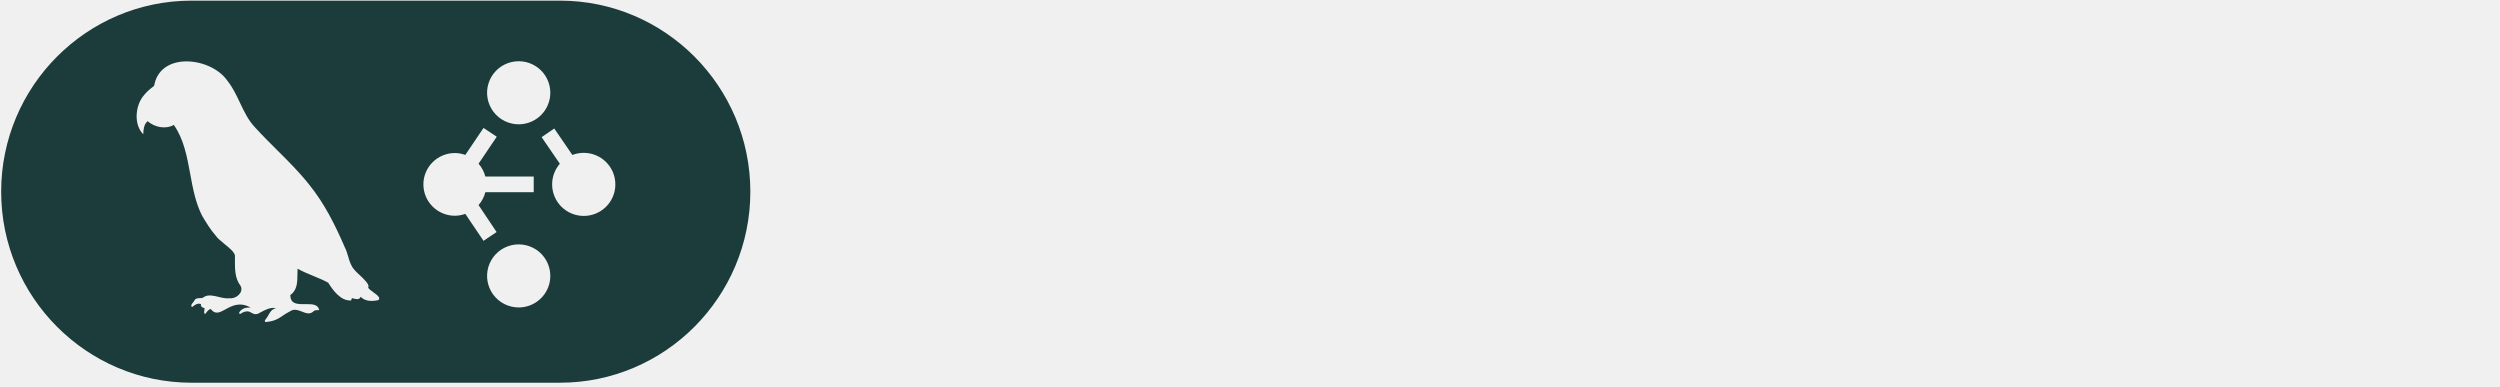
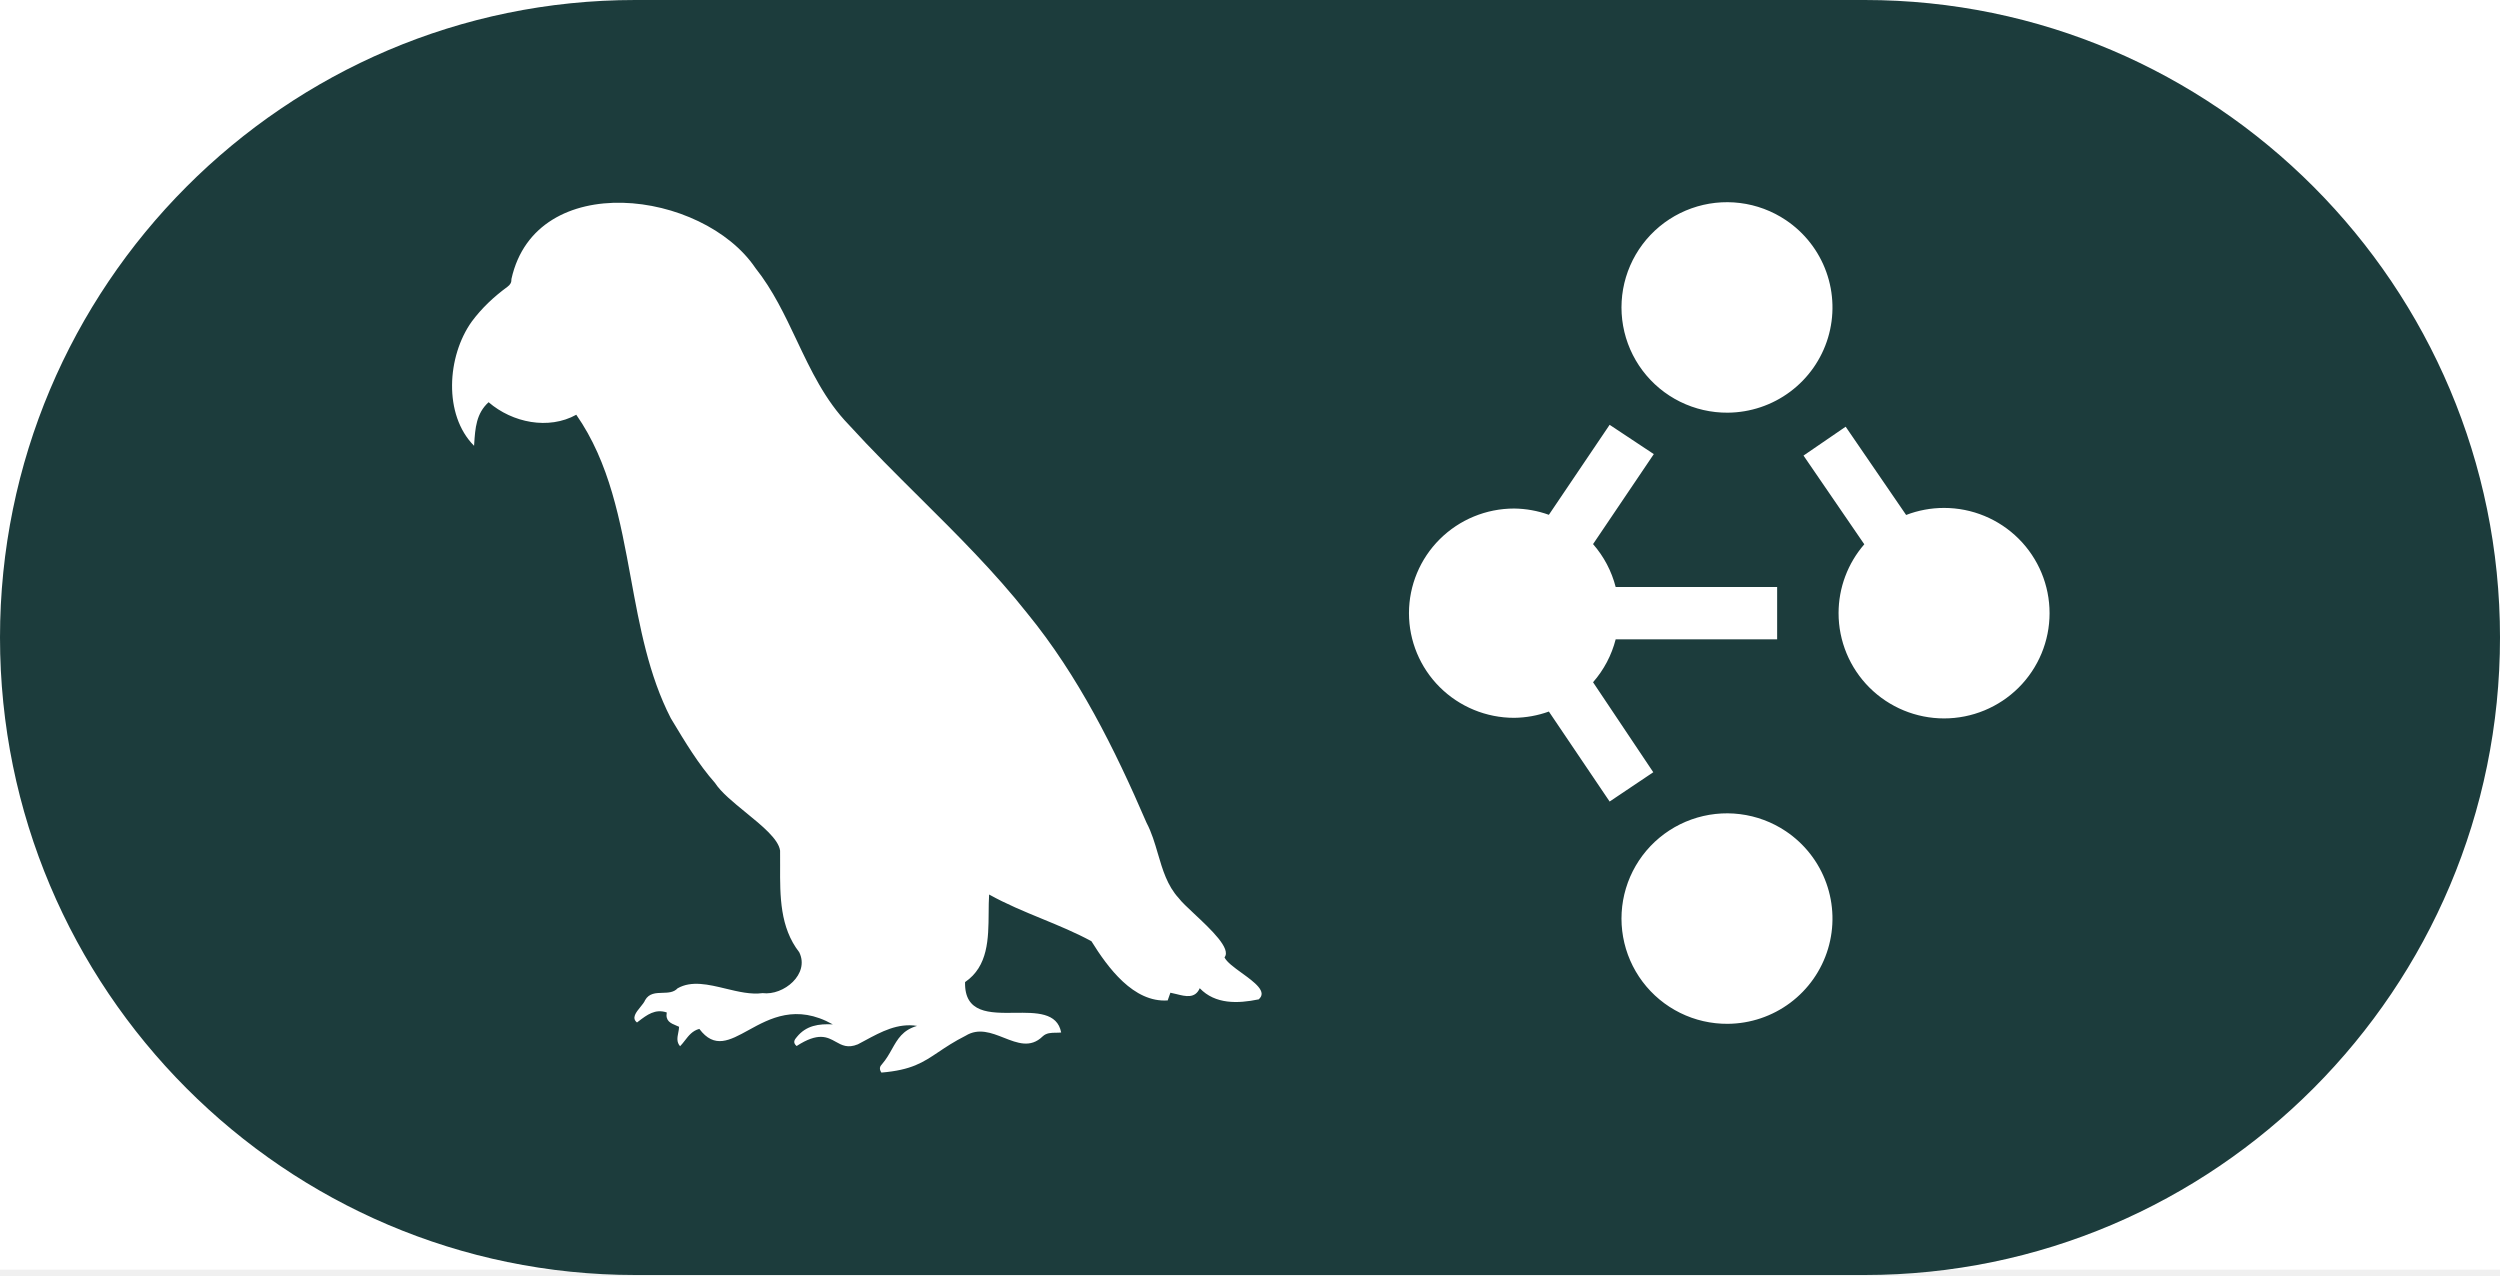
- <svg xmlns="http://www.w3.org/2000/svg" width="1622" height="251" viewBox="0 0 1622 251" fill="none" version="1.1" id="svg22">
+ <svg xmlns="http://www.w3.org/2000/svg" width="486.07" height="247.896" viewBox="0 0 486.07 247.896" fill="none" version="1.1" id="svg22">
  <defs id="defs26">
    <clipPath clipPathUnits="userSpaceOnUse" id="clipPath458">
      <rect style="opacity:0.41;fill:#000000;stroke-width:0.932" id="rect460" width="499.077" height="250.88" x="-9.391" y="0" />
    </clipPath>
    <clipPath clipPathUnits="userSpaceOnUse" id="clipPath462">
      <rect style="opacity:0.41;fill:#000000;stroke-width:0.932" id="rect464" width="499.077" height="250.88" x="-9.391" y="0" />
    </clipPath>
    <clipPath clipPathUnits="userSpaceOnUse" id="clipPath466">
      <rect style="opacity:0.41;fill:#000000;stroke-width:0.932" id="rect468" width="499.077" height="250.88" x="-9.391" y="0" />
    </clipPath>
    <clipPath clipPathUnits="userSpaceOnUse" id="clipPath470">
      <rect style="opacity:0.41;fill:#000000;stroke-width:0.932" id="rect472" width="499.077" height="250.88" x="-9.391" y="0" />
    </clipPath>
    <clipPath clipPathUnits="userSpaceOnUse" id="clipPath474">
      <rect style="opacity:0.41;fill:#000000;stroke-width:0.932" id="rect476" width="499.077" height="250.88" x="-9.391" y="0" />
    </clipPath>
    <clipPath clipPathUnits="userSpaceOnUse" id="clipPath478">
      <rect style="opacity:0.41;fill:#000000;stroke-width:0.932" id="rect480" width="499.077" height="250.88" x="-9.391" y="0" />
    </clipPath>
    <clipPath clipPathUnits="userSpaceOnUse" id="clipPath482">
      <rect style="opacity:0.41;fill:#000000;stroke-width:0.932" id="rect484" width="499.077" height="250.88" x="-9.391" y="0" />
    </clipPath>
    <clipPath clipPathUnits="userSpaceOnUse" id="clipPath486">
      <rect style="opacity:0.41;fill:#000000;stroke-width:0.932" id="rect488" width="499.077" height="250.88" x="-9.391" y="0" />
    </clipPath>
    <clipPath clipPathUnits="userSpaceOnUse" id="clipPath490">
      <rect style="opacity:0.41;fill:#000000;stroke-width:0.932" id="rect492" width="499.077" height="250.88" x="-9.391" y="0" />
    </clipPath>
    <clipPath clipPathUnits="userSpaceOnUse" id="clipPath494">
      <rect style="opacity:0.41;fill:#000000;stroke-width:0.932" id="rect496" width="499.077" height="250.88" x="-9.391" y="0" />
    </clipPath>
  </defs>
-   <path fill-rule="evenodd" clip-rule="evenodd" d="M124.272 0.412H363.303C431.414 0.412 486.823 56.016 486.823 124.36C486.823 192.705 431.414 248.308 363.303 248.308H124.272C56.161 248.308 0.753 192.705 0.753 124.36C0.753 56.016 56.161 0.412 124.272 0.412ZM234.017 192.549C237.018 195.705 241.46 195.549 245.395 194.731L245.434 194.751C247.261 193.265 244.664 191.383 242.185 189.586C240.698 188.509 239.253 187.461 238.829 186.548C240.202 184.874 236.142 181.074 232.982 178.115C231.655 176.873 230.487 175.78 229.945 175.054C227.697 172.606 226.793 169.517 225.883 166.41C225.28 164.349 224.675 162.279 223.672 160.383C217.496 146.044 210.424 131.822 200.507 119.684C194.134 111.617 186.861 104.393 179.585 97.166C174.894 92.507 170.203 87.847 165.75 82.96C161.169 78.23 158.412 72.404 155.65 66.568C153.338 61.682 151.023 56.79 147.632 52.528C137.364 37.332 104.946 33.182 100.192 54.652C100.211 55.314 99.997 55.743 99.412 56.171C96.782 58.1 94.444 60.282 92.477 62.932C87.665 69.653 86.924 81.051 92.925 87.09C92.933 86.961 92.942 86.831 92.95 86.703C93.151 83.653 93.338 80.802 95.75 78.615C100.387 82.609 107.42 84.031 112.797 81.051C119.28 90.35 121.345 101.593 123.418 112.873C125.144 122.271 126.875 131.694 131.169 140.044C131.258 140.191 131.346 140.339 131.435 140.487C133.959 144.689 136.524 148.959 139.761 152.629C140.937 154.452 143.351 156.42 145.761 158.384C148.941 160.975 152.114 163.561 152.424 165.8C152.439 166.774 152.434 167.761 152.43 168.754C152.405 174.633 152.379 180.721 156.146 185.555C158.23 189.783 153.126 194.03 149.015 193.504C146.761 193.816 144.299 193.222 141.854 192.633C138.508 191.826 135.195 191.026 132.494 192.569C131.736 193.389 130.648 193.418 129.554 193.446C128.257 193.481 126.953 193.515 126.181 194.868C126.023 195.27 125.653 195.724 125.268 196.196C124.422 197.232 123.506 198.355 124.603 199.212C124.702 199.138 124.8 199.063 124.897 198.988C126.56 197.719 128.145 196.509 130.39 197.264C130.091 198.922 131.162 199.367 132.233 199.811C132.419 199.888 132.606 199.966 132.786 200.05C132.775 200.435 132.699 200.824 132.623 201.209C132.443 202.13 132.267 203.033 132.981 203.829C133.32 203.485 133.62 203.097 133.92 202.709C134.655 201.759 135.394 200.805 136.722 200.459C139.642 204.359 142.584 202.739 146.276 200.707C150.44 198.414 155.557 195.596 162.672 199.582C159.945 199.446 157.509 199.777 155.678 202.037C155.23 202.544 154.84 203.128 155.639 203.791C159.849 201.063 161.6 202.043 163.249 202.966C164.439 203.632 165.575 204.268 167.543 203.459C168.008 203.217 168.473 202.966 168.939 202.714C172.1 201.009 175.305 199.28 179.057 199.875C176.254 200.683 175.257 202.459 174.169 204.399C173.63 205.358 173.07 206.356 172.258 207.297C171.829 207.726 171.634 208.233 172.121 208.953C177.99 208.465 180.208 206.977 183.204 204.967C184.633 204.008 186.24 202.929 188.506 201.784C191.011 200.242 193.515 201.228 195.942 202.184C198.575 203.221 201.117 204.221 203.469 201.92C204.212 201.22 205.143 201.212 206.071 201.203C206.409 201.2 206.746 201.197 207.073 201.16C206.341 197.24 202.212 197.286 198.021 197.333C193.174 197.387 188.243 197.442 188.389 191.361C192.893 188.285 192.935 182.946 192.974 177.9C192.984 176.682 192.993 175.481 193.065 174.333C196.378 176.18 199.882 177.624 203.364 179.058C206.64 180.408 209.897 181.75 212.957 183.412C216.152 188.555 221.139 195.374 227.783 194.926C227.958 194.4 228.114 193.952 228.309 193.426C228.692 193.493 229.096 193.595 229.508 193.699C231.251 194.141 233.119 194.614 234.017 192.549ZM364.23 134.099C368.077 137.937 373.294 140.093 378.734 140.093C384.174 140.093 389.392 137.937 393.239 134.099C397.085 130.262 399.246 125.057 399.246 119.63C399.246 114.203 397.085 108.998 393.239 105.161C389.392 101.323 384.174 99.167 378.734 99.167C376.187 99.167 373.688 99.64 371.357 100.537L359.6 83.375L351.406 88.989L363.224 106.239C360.008 109.945 358.222 114.696 358.222 119.63C358.222 125.057 360.383 130.262 364.23 134.099ZM327.422 78.523C330.3 79.945 333.473 80.673 336.684 80.648C341.067 80.615 345.323 79.181 348.83 76.559C352.336 73.937 354.909 70.263 356.17 66.076C357.432 61.889 357.316 57.409 355.839 53.293C354.363 49.176 351.604 45.64 347.966 43.201C345.3 41.414 342.251 40.277 339.063 39.88C335.876 39.484 332.64 39.84 329.616 40.919C326.592 41.999 323.864 43.772 321.652 46.095C319.44 48.419 317.806 51.228 316.882 54.296C315.957 57.365 315.768 60.607 316.33 63.762C316.891 66.917 318.187 69.896 320.114 72.46C322.04 75.024 324.543 77.101 327.422 78.523ZM327.422 197.347C330.3 198.769 333.473 199.497 336.684 199.472C341.067 199.438 345.323 198.005 348.83 195.383C352.336 192.761 354.909 189.087 356.17 184.9C357.432 180.713 357.316 176.233 355.839 172.117C354.363 168 351.604 164.464 347.966 162.025C345.3 160.238 342.251 159.101 339.063 158.704C335.876 158.308 332.64 158.664 329.616 159.743C326.592 160.823 323.864 162.596 321.652 164.919C319.44 167.243 317.806 170.052 316.882 173.12C315.957 176.189 315.768 179.431 316.33 182.586C316.891 185.741 318.187 188.72 320.114 191.284C322.04 193.848 324.543 195.924 327.422 197.347ZM346.279 124.718V114.544H314.885C314.095 111.46 312.589 108.602 310.487 106.202L322.299 88.704L313.709 83.007L301.897 100.505C299.733 99.723 297.451 99.31 295.148 99.284C289.724 99.284 284.522 101.428 280.686 105.243C276.85 109.059 274.696 114.235 274.696 119.631C274.696 125.027 276.85 130.202 280.686 134.018C284.522 137.834 289.724 139.978 295.148 139.978C297.451 139.952 299.733 139.539 301.897 138.757L313.709 156.255L322.196 150.558L310.487 133.06C312.589 130.659 314.095 127.802 314.885 124.718H346.279Z" fill="#1C3C3C" id="path2" clip-path="url(#clipPath494)" />
-   <path d="M1162.91 59.854C1152.25 51.379 1137.56 47.093 1119.24 47.093C1106.04 47.093 1094.02 50.21 1083.51 56.347C1073.01 62.484 1064.62 71.446 1058.58 82.96C1052.52 94.493 1049.46 108.579 1049.46 124.847C1049.46 137.258 1051.27 148.421 1054.86 158.026C1058.42 167.611 1063.47 175.814 1069.82 182.418C1076.17 189.003 1083.65 194.069 1092.07 197.478C1100.48 200.888 1109.64 202.602 1119.26 202.602C1133.64 202.602 1146.15 199.465 1156.46 193.289C1166.76 187.114 1174.77 178.463 1180.3 167.573C1185.84 156.662 1188.64 144.018 1188.64 129.971C1188.64 129.562 1188.6 128.276 1188.54 126.114C1188.49 124.38 1188.41 122.958 1188.31 121.905H1136.33V140.219H1163.02L1162.91 141.057C1161.64 149.766 1159.15 157.13 1155.48 162.955C1151.8 168.8 1146.97 173.222 1141.16 176.086C1135.36 178.95 1128.46 180.373 1120.84 180.295C1110.63 180.158 1101.98 177.762 1095.16 173.164C1088.35 168.566 1083.16 162.078 1079.77 153.837C1076.4 145.655 1074.69 135.894 1074.69 124.828C1074.69 113.762 1076.42 103.943 1079.81 95.662C1083.24 87.344 1088.4 80.778 1095.2 76.18C1102 71.582 1110.65 69.322 1120.84 69.459C1131.01 69.459 1139.51 72.206 1146.09 77.622C1152.52 82.901 1157.24 90.013 1160.16 98.76L1184.49 94.903C1180.65 79.96 1173.41 68.153 1162.91 59.815V59.854Z" fill="#1C3C3C" id="path4" clip-path="url(#clipPath490)" />
-   <path d="M1478.8 91.825C1470.94 86.623 1461.69 84.031 1451.01 84.031C1440.34 84.031 1431.26 86.623 1423.97 91.825C1422.47 92.896 1421.09 94.046 1419.74 95.273V87.168H1397.46V250.412H1422.88V194.439C1423.33 194.79 1423.78 195.14 1424.24 195.472C1431.71 200.712 1440.94 203.323 1451.97 203.323C1462.35 203.323 1471.43 200.712 1479.17 195.472C1486.9 190.231 1492.9 183.12 1497.17 174.119C1501.41 165.118 1503.56 154.967 1503.56 143.668C1503.56 132.368 1501.39 122.022 1497.07 113.06C1492.74 104.098 1486.67 97.026 1478.81 91.825H1478.8ZM1473.77 162.468C1471.7 168.079 1468.55 172.541 1464.3 175.814C1460.05 179.087 1454.64 180.723 1448.07 180.723C1441.51 180.723 1435.84 179.165 1431.69 176.067C1427.54 172.969 1424.5 168.625 1422.59 163.033C1420.66 157.461 1419.7 150.993 1419.7 143.668C1419.7 136.342 1420.66 129.796 1422.59 124.263C1424.5 118.71 1427.5 114.385 1431.53 111.288C1435.58 108.19 1440.8 106.631 1447.23 106.631C1453.99 106.631 1459.59 108.287 1463.97 111.599C1468.37 114.911 1471.61 119.373 1473.71 125.003C1475.79 130.614 1476.85 136.849 1476.85 143.687C1476.85 150.525 1475.81 156.857 1473.77 162.468Z" fill="#1C3C3C" id="path6" clip-path="url(#clipPath486)" />
-   <path d="M1620.55 126.464C1620.1 122.1 1619.11 117.483 1617.57 112.593C1616.03 107.703 1613.65 103.105 1610.46 98.78C1607.24 94.455 1602.92 90.889 1597.48 88.103C1592.05 85.317 1585.13 83.915 1576.77 83.915C1566.17 83.915 1557.23 86.233 1549.98 90.87C1546.09 93.364 1542.72 96.325 1539.83 99.734V49.489H1517.33V200.167H1542.87V142.089C1542.87 135.193 1543.63 129.523 1545.17 125.081C1546.71 120.659 1548.74 117.171 1551.29 114.619C1553.84 112.067 1556.69 110.274 1559.82 109.222C1562.96 108.17 1566.14 107.644 1569.35 107.644C1575.35 107.644 1580.1 108.93 1583.63 111.521C1587.16 114.113 1589.81 117.405 1591.58 121.419C1593.35 125.432 1594.48 129.601 1594.99 133.926C1595.48 138.251 1595.73 142.187 1595.73 145.752V200.167H1621.27V137.063C1621.27 134.335 1621.04 130.809 1620.59 126.445L1620.55 126.464Z" fill="#1C3C3C" id="path8" clip-path="url(#clipPath482)" />
-   <path d="M1263.38 88.162C1259.91 88.396 1256.5 89.058 1253.21 90.11C1249.91 91.162 1246.89 92.623 1244.19 94.435C1240.99 96.403 1238.24 98.916 1235.98 101.917C1234.99 103.241 1234.08 104.664 1233.18 106.242L1232.24 107.898V88.629H1211.22V199.251H1235.24V143.005C1235.24 138.719 1235.77 134.647 1236.8 130.926C1237.85 127.205 1239.49 123.815 1241.69 120.893C1243.89 117.951 1246.78 115.515 1250.28 113.626C1253.75 111.541 1257.75 110.294 1262.11 109.943C1266.18 109.612 1269.86 109.885 1273.08 110.723V88.552C1269.94 88.064 1266.69 87.928 1263.38 88.162Z" fill="#1C3C3C" id="path10" clip-path="url(#clipPath478)" />
-   <path d="M586.008 49.216V199.563H689.558V176.846H609.524V49.216H586.008Z" fill="#1C3C3C" id="path12" clip-path="url(#clipPath474)" />
-   <path d="M744.771 84.889C722.211 84.889 705.319 95.468 698.461 113.918C698.013 115.106 696.708 118.652 696.708 118.652L716.054 131.16L718.684 124.302C723.165 112.612 731.465 107.177 744.771 107.177C758.078 107.177 765.696 113.625 765.559 126.347C765.559 126.874 765.52 128.432 765.52 128.432C765.52 128.432 747.908 131.296 740.661 132.816C709.703 139.362 696.728 151.168 696.728 170.514C696.728 180.821 702.455 191.965 712.898 198.219C719.171 201.979 727.354 203.381 736.374 203.381C742.317 203.381 748.083 202.505 753.441 200.868C765.598 196.835 768.969 188.906 768.969 188.906V199.271H789.094V125.12C789.094 99.91 772.534 84.869 744.791 84.869L744.771 84.889ZM765.618 164.027C765.618 171.82 757.123 182.788 737.349 182.788C731.777 182.788 727.802 181.308 725.172 179.106C721.646 176.164 720.477 171.917 720.964 168.196C721.178 166.579 722.152 163.072 725.795 160.033C729.517 156.916 736.082 154.714 746.233 152.493C754.591 150.681 765.618 148.674 765.618 148.674V164.027Z" fill="#1C3C3C" id="path14" clip-path="url(#clipPath470)" />
-   <path d="M1333.81 84.889C1311.25 84.889 1294.35 95.468 1287.5 113.918C1287.05 115.106 1285.74 118.652 1285.74 118.652L1305.09 131.16L1307.72 124.302C1312.2 112.612 1320.5 107.177 1333.81 107.177C1347.11 107.177 1354.73 113.625 1354.59 126.347C1354.59 126.874 1354.56 128.432 1354.56 128.432C1354.56 128.432 1336.94 131.296 1329.7 132.816C1298.74 139.362 1285.76 151.168 1285.76 170.514C1285.76 180.821 1291.49 191.965 1301.93 198.219C1308.21 201.979 1316.39 203.381 1325.41 203.381C1331.35 203.381 1337.12 202.505 1342.48 200.868C1354.63 196.835 1358 188.906 1358 188.906V199.271H1378.13V125.12C1378.13 99.91 1361.57 84.869 1333.83 84.869L1333.81 84.889ZM1354.65 164.027C1354.65 171.82 1346.16 182.788 1326.38 182.788C1320.81 182.788 1316.84 181.308 1314.21 179.106C1310.68 176.164 1309.51 171.917 1310 168.196C1310.21 166.579 1311.19 163.072 1314.83 160.033C1318.55 156.916 1325.12 154.714 1335.27 152.493C1343.63 150.681 1354.65 148.674 1354.65 148.674V164.027Z" fill="#1C3C3C" id="path16" clip-path="url(#clipPath466)" />
-   <path d="M863.439 84.889C860.634 84.889 857.906 85.084 855.276 85.454C837.255 88.162 831.975 97.319 831.975 97.319V88.162H809.434V199.329H832.949V137.667C832.949 116.723 848.223 107.177 862.426 107.177C877.778 107.177 885.24 115.437 885.24 132.407V199.31H908.756V129.172C908.756 101.838 891.397 84.869 863.439 84.869V84.889Z" fill="#1C3C3C" id="path18" clip-path="url(#clipPath462)" />
-   <path d="M1006.87 88.084V99.54C1006.87 99.54 1001.1 84.889 974.899 84.889C942.344 84.889 922.102 107.372 922.102 143.531C922.102 163.949 928.628 180.022 940.142 190.172C949.085 198.063 961.047 202.115 975.308 202.388C985.205 202.583 991.635 199.875 995.629 197.322C1003.32 192.432 1006.17 187.776 1006.17 187.776C1006.17 187.776 1005.84 191.419 1005.25 196.348C1004.82 199.914 1004.03 202.427 1004.03 202.427C1000.44 215.168 989.979 222.533 974.704 222.533C959.43 222.533 950.176 217.506 948.344 207.609L925.492 214.428C929.446 233.462 947.312 244.84 973.282 244.84C990.933 244.84 1004.79 240.048 1014.43 230.56C1024.15 221.013 1029.1 207.239 1029.1 189.627V88.084H1006.87ZM1005.39 144.564C1005.39 166.813 994.518 180.1 976.321 180.1C956.819 180.1 945.636 166.774 945.636 143.551C945.636 120.327 956.819 107.196 976.321 107.196C994.09 107.196 1005.23 120.425 1005.39 141.719V144.544V144.564Z" fill="#1C3C3C" id="path20" clip-path="url(#clipPath458)" />
+   <g id="layer2">
+     <rect style="opacity:1;fill:#ffffff" id="rect587" width="492.369" height="248.197" x="-1.342" y="-1.342" />
+   </g>
+   <path fill-rule="evenodd" clip-rule="evenodd" d="m 124.272,0.412 h 239.031 c 68.111,0 123.52,55.603 123.52,123.948 0,68.345 -55.409,123.948 -123.52,123.948 H 124.272 C 56.161,248.308 0.753,192.705 0.753,124.36 0.753,56.016 56.161,0.412 124.272,0.412 Z M 234.017,192.549 c 3.001,3.156 7.443,3 11.378,2.182 l 0.039,0.02 c 1.827,-1.486 -0.77,-3.368 -3.249,-5.165 -1.487,-1.077 -2.932,-2.125 -3.356,-3.038 1.373,-1.674 -2.687,-5.474 -5.847,-8.433 -1.327,-1.242 -2.495,-2.335 -3.037,-3.061 -2.248,-2.448 -3.152,-5.537 -4.062,-8.644 -0.603,-2.061 -1.208,-4.131 -2.211,-6.027 -6.176,-14.339 -13.248,-28.561 -23.165,-40.699 -6.373,-8.067 -13.646,-15.291 -20.922,-22.518 -4.691,-4.659 -9.382,-9.319 -13.835,-14.206 -4.581,-4.73 -7.338,-10.556 -10.1,-16.392 -2.312,-4.886 -4.627,-9.778 -8.018,-14.04 -10.268,-15.196 -42.686,-19.346 -47.44,2.124 0.019,0.662 -0.195,1.091 -0.779,1.52 -2.63,1.929 -4.968,4.111 -6.936,6.76 -4.812,6.721 -5.553,18.119 0.448,24.158 0.009,-0.13 0.017,-0.259 0.026,-0.388 0.201,-3.05 0.388,-5.9 2.799,-8.087 4.637,3.994 11.67,5.416 17.047,2.435 6.483,9.3 8.548,20.542 10.621,31.822 1.726,9.398 3.457,18.821 7.751,27.171 0.089,0.147 0.177,0.295 0.266,0.443 2.524,4.202 5.089,8.472 8.326,12.142 1.176,1.823 3.59,3.791 6,5.755 3.18,2.591 6.353,5.177 6.663,7.416 0.015,0.974 0.01,1.961 0.006,2.954 -0.025,5.879 -0.051,11.967 3.716,16.801 2.084,4.228 -3.02,8.475 -7.131,7.949 -2.254,0.312 -4.716,-0.282 -7.161,-0.871 -3.346,-0.807 -6.659,-1.607 -9.36,-0.064 -0.758,0.82 -1.846,0.849 -2.94,0.877 -1.297,0.035 -2.601,0.069 -3.373,1.422 -0.158,0.402 -0.528,0.856 -0.913,1.328 -0.846,1.036 -1.762,2.159 -0.665,3.016 0.099,-0.074 0.197,-0.149 0.294,-0.224 1.663,-1.269 3.248,-2.479 5.493,-1.724 -0.299,1.658 0.772,2.103 1.843,2.547 0.186,0.077 0.373,0.155 0.553,0.239 -0.011,0.385 -0.087,0.774 -0.163,1.159 -0.18,0.921 -0.356,1.824 0.358,2.62 0.339,-0.344 0.639,-0.732 0.939,-1.12 0.735,-0.95 1.474,-1.904 2.802,-2.25 2.92,3.9 5.862,2.28 9.554,0.248 4.164,-2.293 9.281,-5.111 16.396,-1.125 -2.727,-0.136 -5.163,0.195 -6.994,2.455 -0.448,0.507 -0.838,1.091 -0.039,1.754 4.21,-2.728 5.961,-1.748 7.61,-0.825 1.19,0.666 2.326,1.302 4.294,0.493 0.465,-0.242 0.93,-0.493 1.396,-0.745 3.161,-1.705 6.366,-3.434 10.118,-2.839 -2.803,0.808 -3.8,2.584 -4.888,4.524 -0.539,0.959 -1.099,1.957 -1.911,2.898 -0.429,0.429 -0.624,0.936 -0.137,1.656 5.869,-0.488 8.087,-1.976 11.083,-3.986 1.429,-0.959 3.036,-2.038 5.302,-3.183 2.505,-1.542 5.009,-0.556 7.436,0.4 2.633,1.037 5.175,2.037 7.527,-0.264 0.743,-0.7 1.674,-0.708 2.602,-0.717 0.338,-0.003 0.675,-0.006 1.002,-0.043 -0.732,-3.92 -4.861,-3.874 -9.052,-3.827 -4.847,0.054 -9.778,0.109 -9.632,-5.972 4.504,-3.076 4.546,-8.415 4.585,-13.461 0.01,-1.218 0.019,-2.419 0.091,-3.567 3.313,1.847 6.817,3.291 10.299,4.725 3.276,1.35 6.533,2.692 9.593,4.354 3.195,5.143 8.182,11.962 14.826,11.514 0.175,-0.526 0.331,-0.974 0.526,-1.5 0.383,0.067 0.787,0.169 1.199,0.273 1.743,0.442 3.611,0.915 4.509,-1.15 z m 130.213,-58.45 c 3.847,3.838 9.064,5.994 14.504,5.994 5.44,0 10.658,-2.156 14.505,-5.994 3.846,-3.837 6.007,-9.042 6.007,-14.469 0,-5.427 -2.161,-10.632 -6.007,-14.469 -3.847,-3.838 -9.065,-5.994 -14.505,-5.994 -2.547,0 -5.046,0.473 -7.377,1.37 L 359.6,83.375 l -8.194,5.614 11.818,17.25 c -3.216,3.706 -5.002,8.457 -5.002,13.391 0,5.427 2.161,10.632 6.008,14.469 z M 327.422,78.523 c 2.878,1.422 6.051,2.15 9.262,2.126 4.383,-0.034 8.639,-1.467 12.146,-4.089 3.506,-2.622 6.079,-6.296 7.34,-10.483 1.262,-4.187 1.146,-8.667 -0.331,-12.783 -1.476,-4.116 -4.235,-7.653 -7.873,-10.091 -2.666,-1.787 -5.715,-2.925 -8.903,-3.321 -3.187,-0.396 -6.423,-0.041 -9.447,1.039 -3.024,1.079 -5.752,2.852 -7.964,5.176 -2.212,2.323 -3.846,5.133 -4.77,8.201 -0.925,3.069 -1.114,6.311 -0.552,9.466 0.561,3.155 1.857,6.134 3.784,8.698 1.926,2.564 4.429,4.64 7.308,6.063 z m 0,118.824 c 2.878,1.422 6.051,2.15 9.262,2.125 4.383,-0.034 8.639,-1.467 12.146,-4.089 3.506,-2.622 6.079,-6.296 7.34,-10.483 1.262,-4.187 1.146,-8.667 -0.331,-12.783 -1.476,-4.117 -4.235,-7.653 -7.873,-10.092 -2.666,-1.787 -5.715,-2.924 -8.903,-3.321 -3.187,-0.396 -6.423,-0.04 -9.447,1.039 -3.024,1.08 -5.752,2.853 -7.964,5.176 -2.212,2.324 -3.846,5.133 -4.77,8.201 -0.925,3.069 -1.114,6.311 -0.552,9.466 0.561,3.155 1.857,6.134 3.784,8.698 1.926,2.564 4.429,4.64 7.308,6.063 z m 18.857,-72.629 v -10.174 h -31.394 c -0.79,-3.084 -2.296,-5.942 -4.398,-8.342 l 11.812,-17.498 -8.59,-5.697 -11.812,17.498 c -2.164,-0.782 -4.446,-1.195 -6.749,-1.221 -5.424,0 -10.626,2.144 -14.462,5.959 -3.836,3.816 -5.99,8.992 -5.99,14.388 0,5.396 2.154,10.571 5.99,14.387 3.836,3.816 9.038,5.96 14.462,5.96 2.303,-0.026 4.585,-0.439 6.749,-1.221 l 11.812,17.498 8.487,-5.697 -11.709,-17.498 c 2.102,-2.401 3.608,-5.258 4.398,-8.342 z" fill="#1c3c3c" id="logo" clip-path="url(#clipPath494)" transform="translate(-0.75293,-0.412354)" />
</svg>
